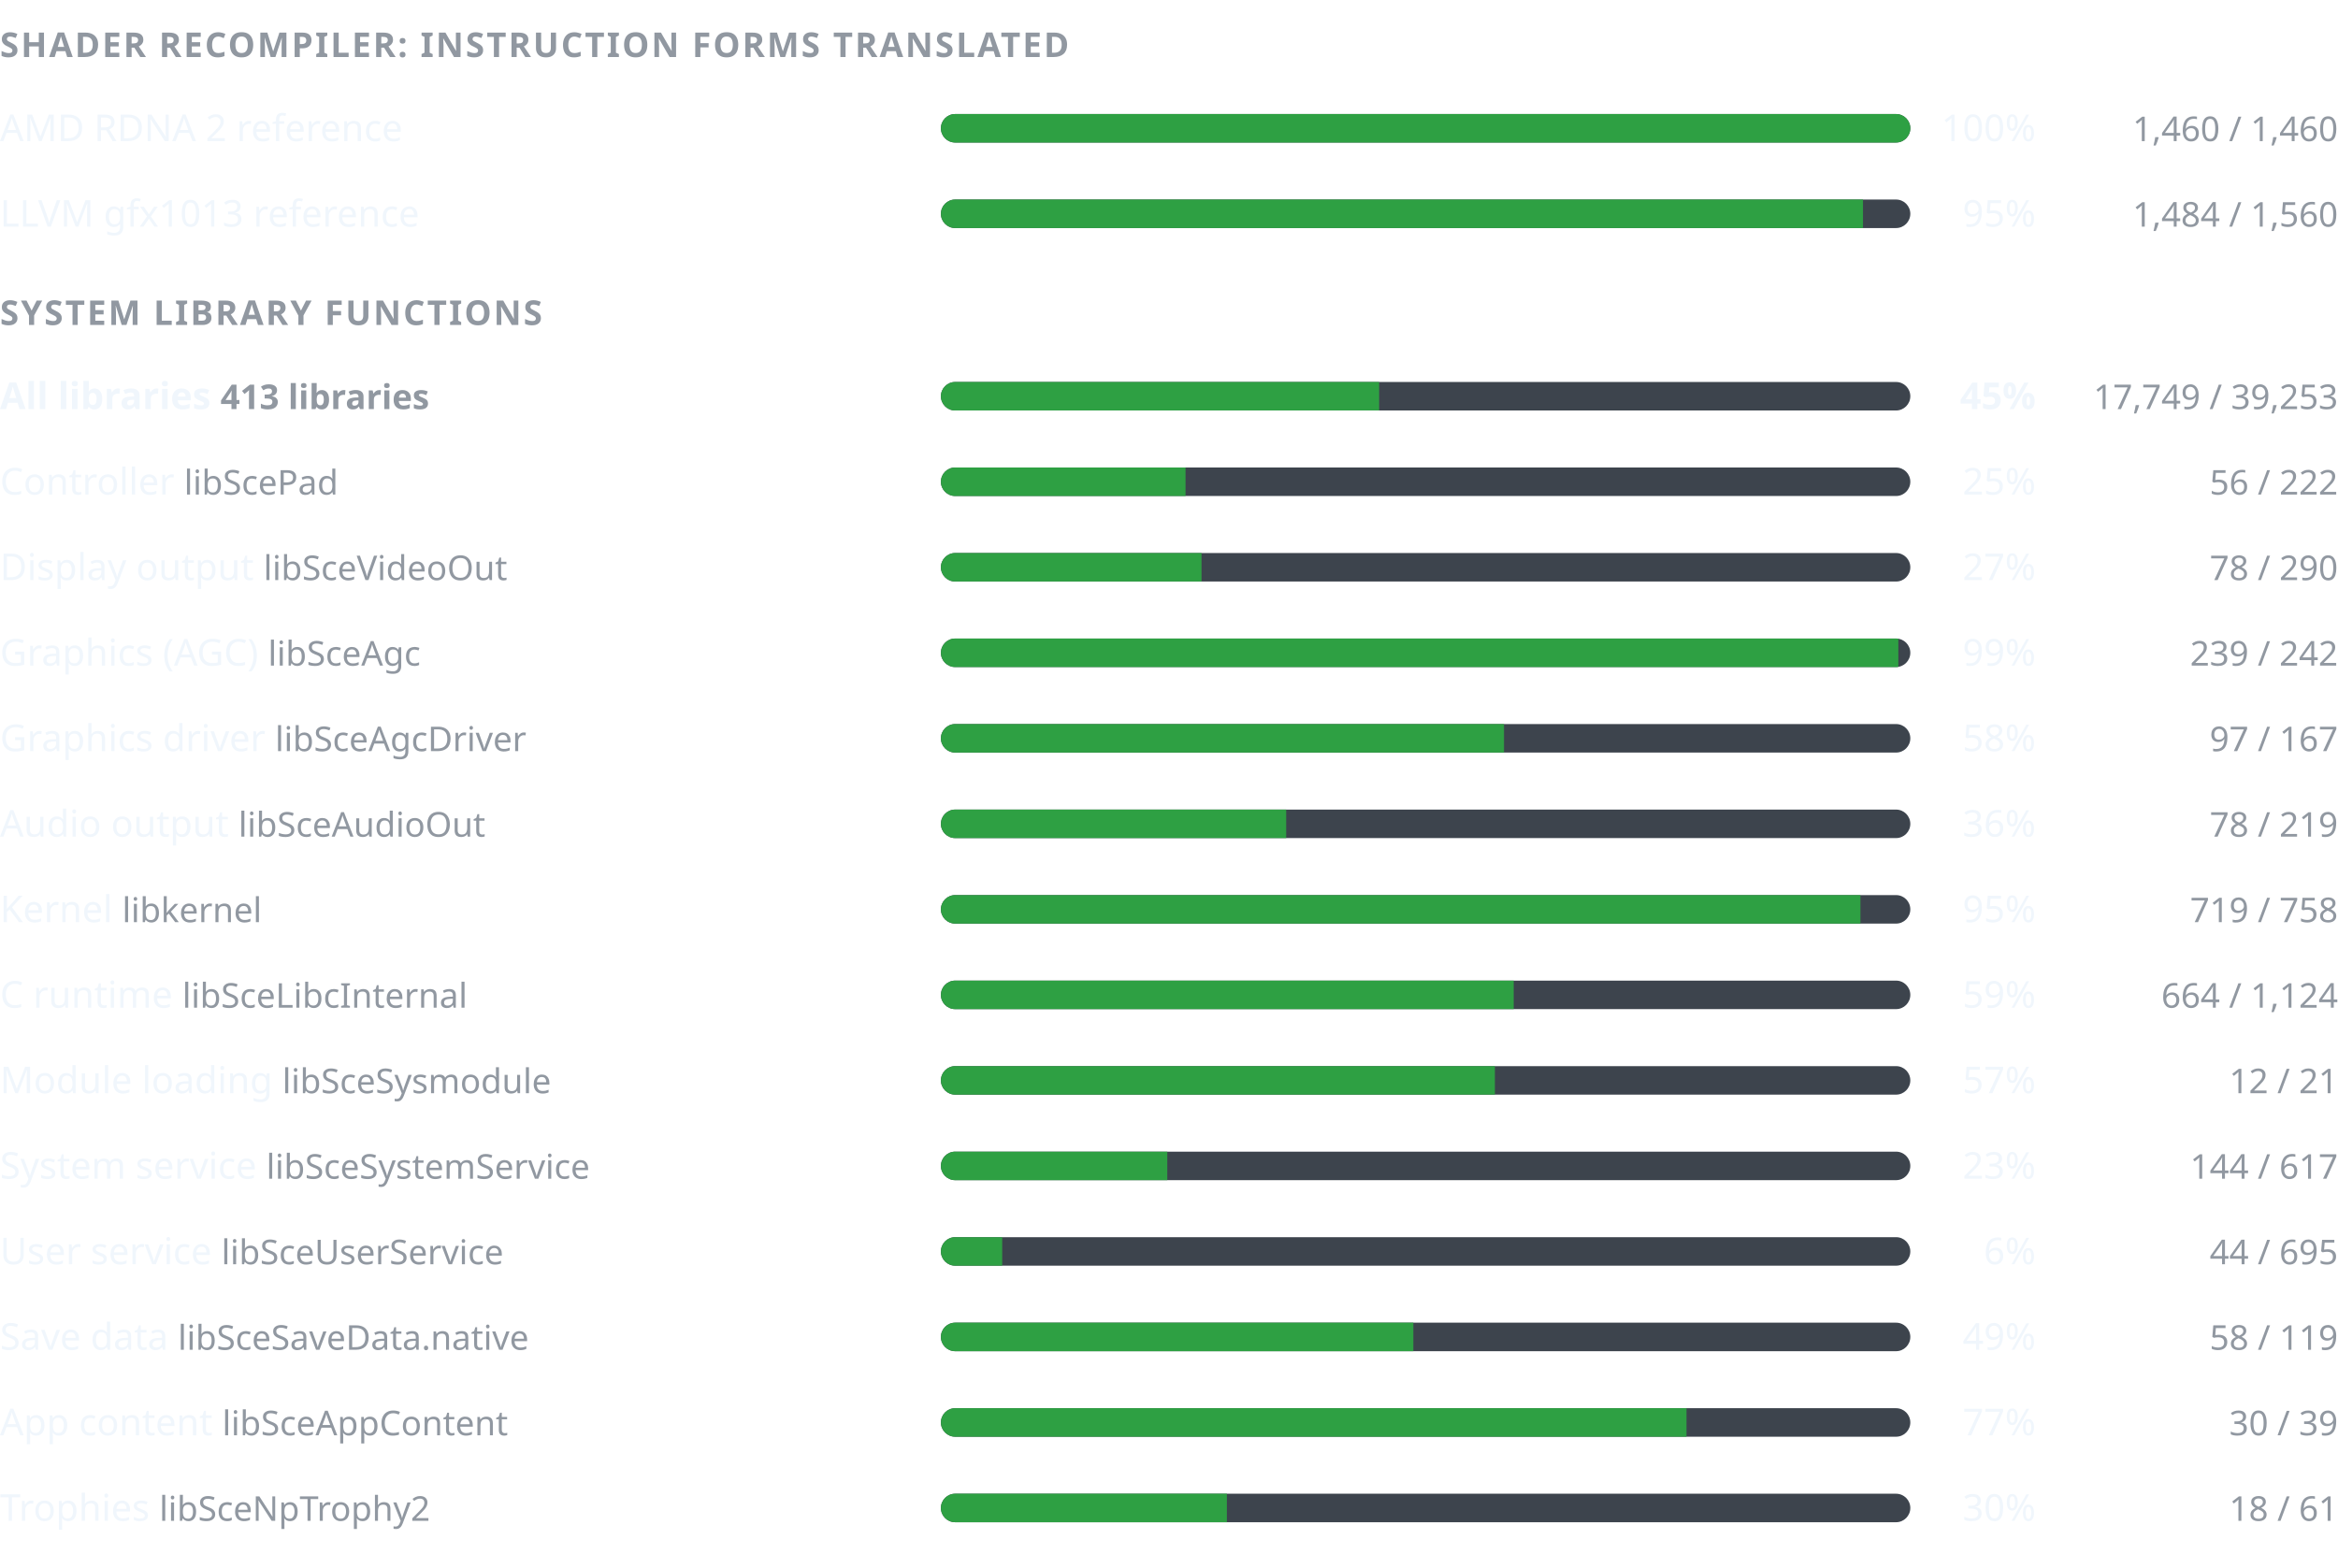
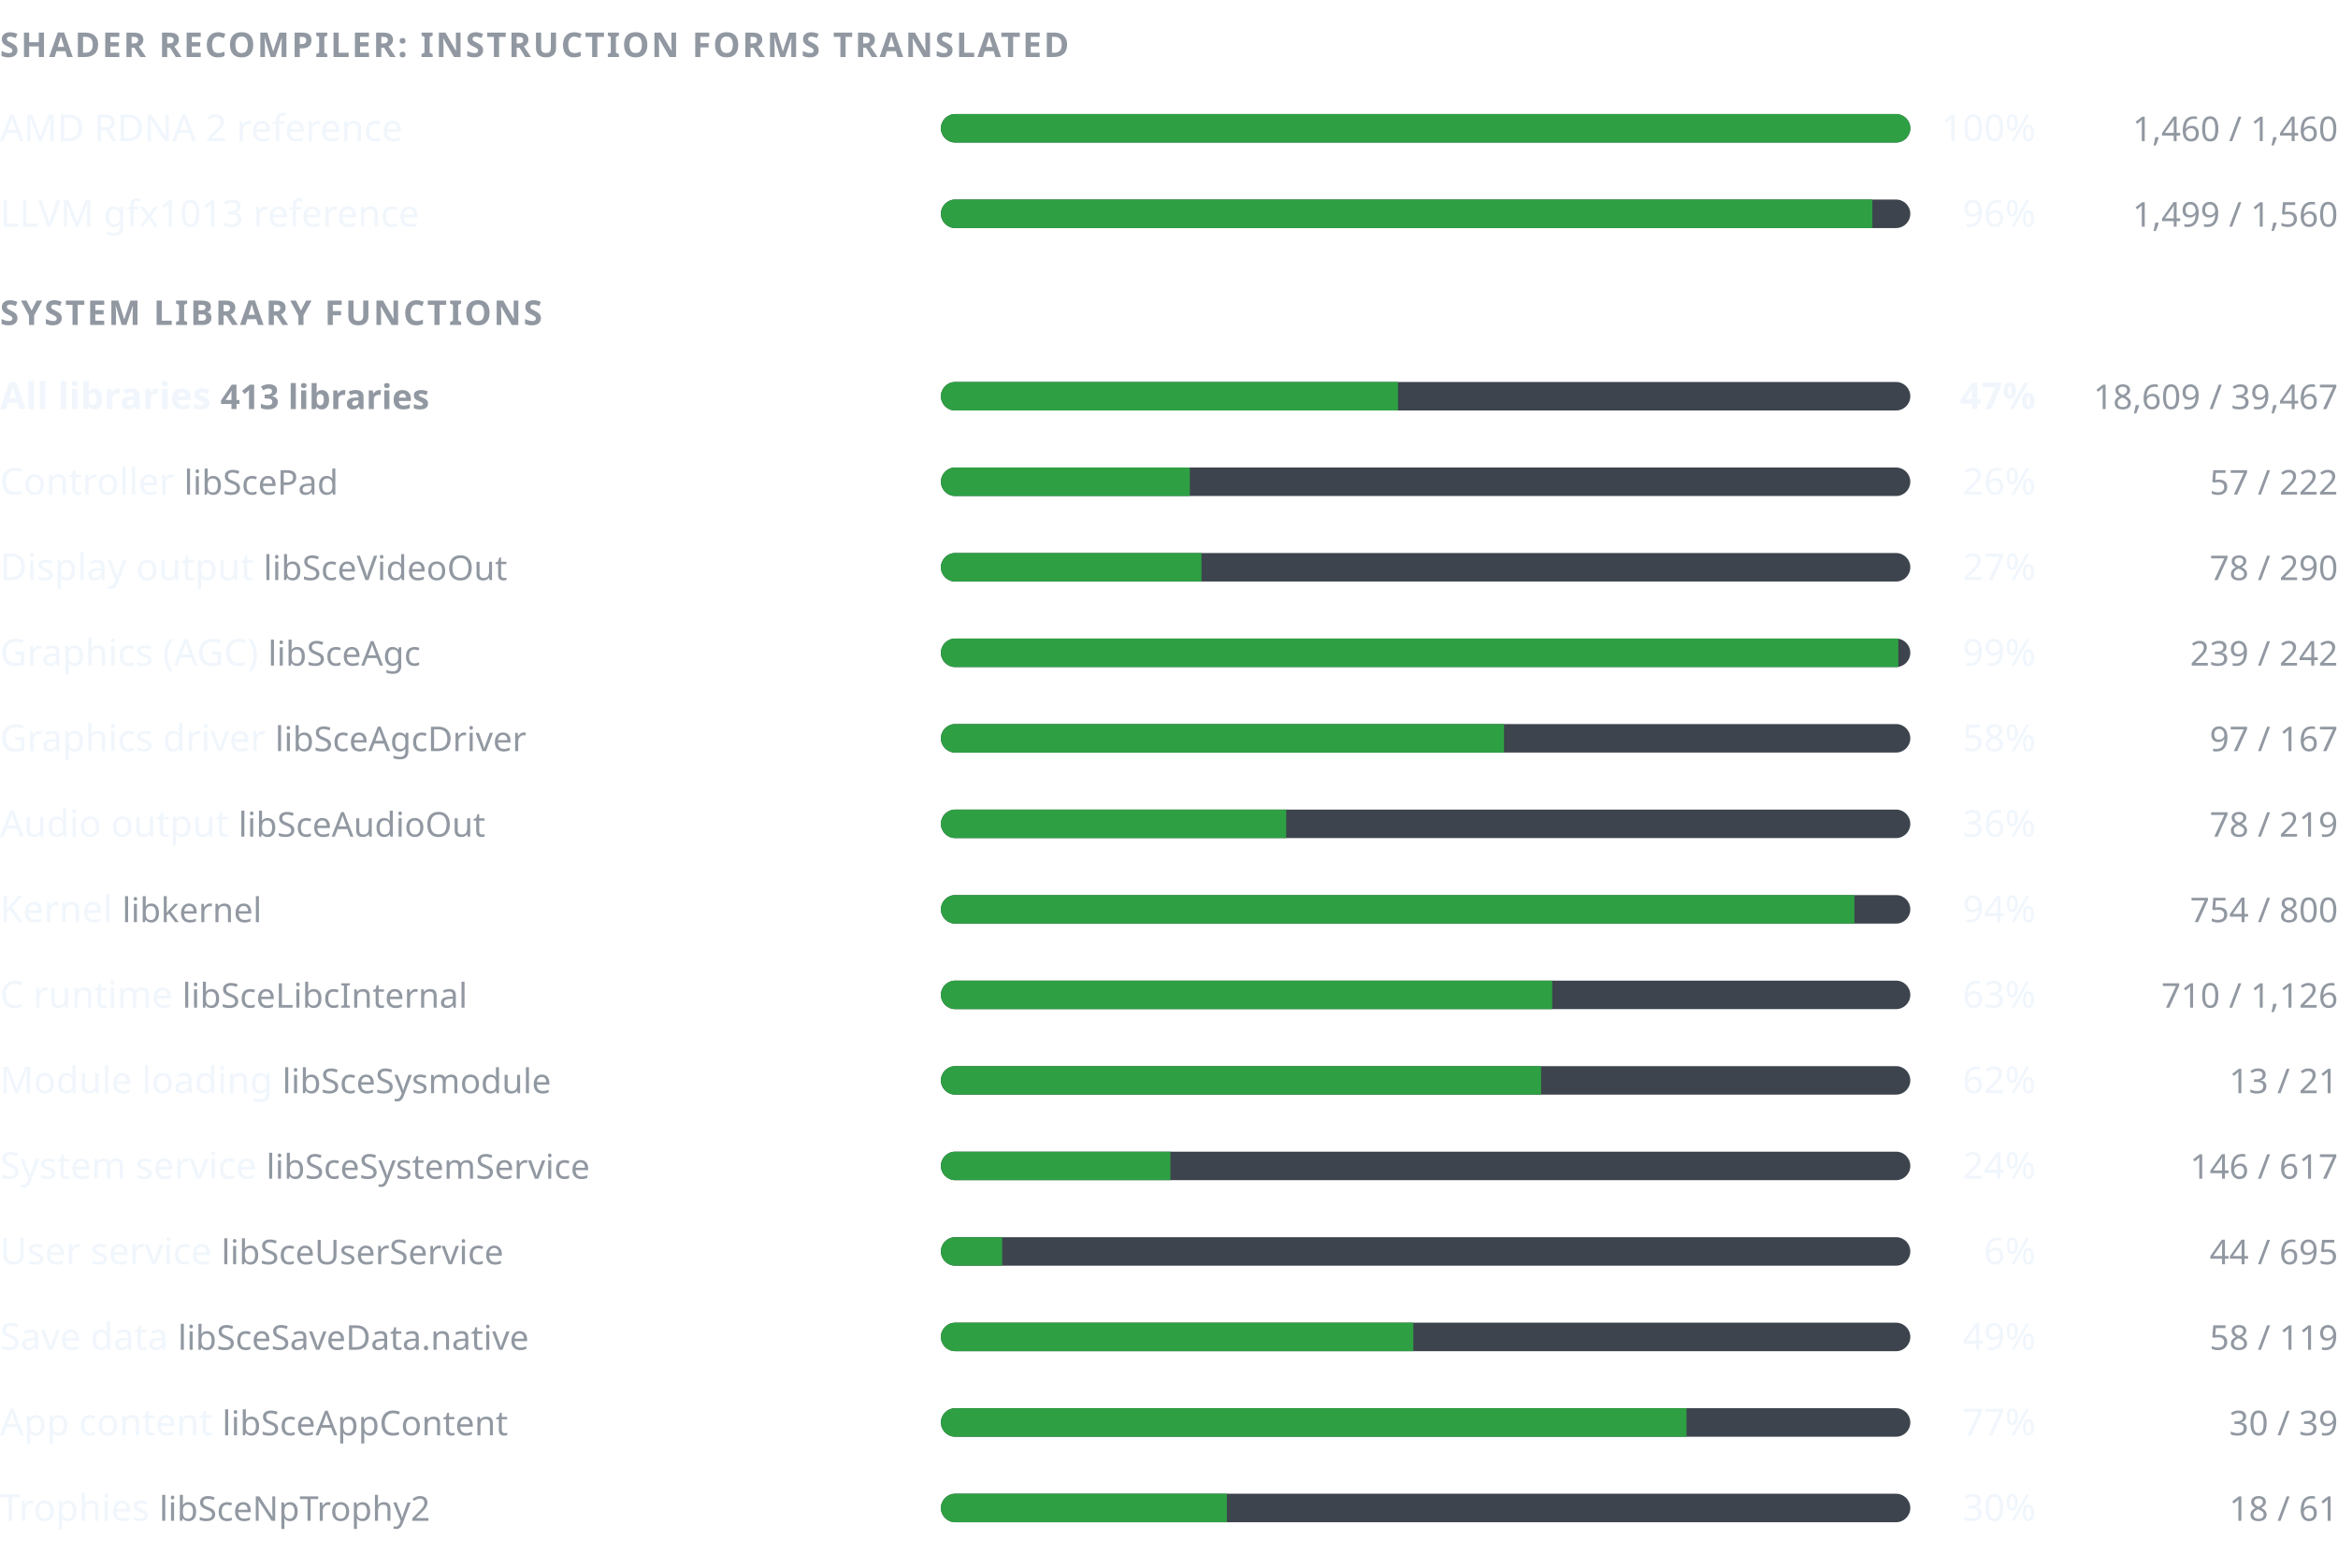
- <svg xmlns="http://www.w3.org/2000/svg" width="820" height="550" viewBox="0 0 820 550" role="img" aria-label="AnyPS5 at 1582613: shaders and system library functions">
+ <svg xmlns="http://www.w3.org/2000/svg" width="820" height="550" viewBox="0 0 820 550" role="img" aria-label="AnyPS5 at bd19838: shaders and system library functions">
  <style>
  text { font-family: -apple-system, BlinkMacSystemFont, "Segoe UI", "Noto Sans", Helvetica, Arial, sans-serif; font-size: 13px; fill: #f0f6fc; }
  .sub { fill: #9198a1; font-size: 12px; }
  .num { font-variant-numeric: tabular-nums; }
  .strong { font-weight: 600; }
  .group { font-size: 12px; font-weight: 600; fill: #9198a1; letter-spacing: 0.06em; }
  .track { fill: #3d444d; }
  .done { fill: #2ea043; }
  .rule { stroke: #3d444d; }
</style>
  <defs>
    <pattern id="blocked" width="6" height="6" patternUnits="userSpaceOnUse" patternTransform="rotate(45)">
      <rect width="6" height="6" fill="#f85149" opacity="0.35" />
      <rect width="3" height="6" fill="#f85149" />
    </pattern>
  </defs>
  <text class="group" x="0" y="20.0">SHADER RECOMPILER: INSTRUCTION FORMS TRANSLATED</text>
  <text class="" x="0" y="49.5">AMD RDNA 2 reference</text>
  <clipPath id="bar40">
    <rect x="330" y="40.0" width="340" height="10" rx="5.0" />
  </clipPath>
  <g clip-path="url(#bar40)">
    <rect class="track" x="330" y="40.0" width="340" height="10" />
    <rect class="done" x="330" y="40.0" width="340.0" height="10" />
  </g>
  <text class="num" x="714" y="49.5" text-anchor="end">100%</text>
  <text class="num sub" x="820" y="49.5" text-anchor="end">1,460 / 1,460</text>
  <text class="" x="0" y="79.5">LLVM gfx1013 reference</text>
  <clipPath id="bar70">
    <rect x="330" y="70.0" width="340" height="10" rx="5.0" />
  </clipPath>
  <g clip-path="url(#bar70)">
    <rect class="track" x="330" y="70.0" width="340" height="10" />
-     <rect class="done" x="330" y="70.0" width="323.4" height="10" />
+     <rect class="done" x="330" y="70.0" width="326.7" height="10" />
  </g>
-   <text class="num" x="714" y="79.5" text-anchor="end">95%</text>
-   <text class="num sub" x="820" y="79.5" text-anchor="end">1,484 / 1,560</text>
+   <text class="num" x="714" y="79.5" text-anchor="end">96%</text>
+   <text class="num sub" x="820" y="79.5" text-anchor="end">1,499 / 1,560</text>
  <text class="group" x="0" y="114.0">SYSTEM LIBRARY FUNCTIONS</text>
  <text class="strong" x="0" y="143.5">All libraries <tspan class="sub">413 libraries</tspan>
  </text>
  <clipPath id="bar134">
    <rect x="330" y="134.0" width="340" height="10" rx="5.0" />
  </clipPath>
  <g clip-path="url(#bar134)">
    <rect class="track" x="330" y="134.0" width="340" height="10" />
-     <rect class="done" x="330" y="134.0" width="153.7" height="10" />
+     <rect class="done" x="330" y="134.0" width="160.3" height="10" />
  </g>
-   <text class="num strong" x="714" y="143.5" text-anchor="end">45%</text>
-   <text class="num sub" x="820" y="143.5" text-anchor="end">17,749 / 39,253</text>
+   <text class="num strong" x="714" y="143.5" text-anchor="end">47%</text>
+   <text class="num sub" x="820" y="143.5" text-anchor="end">18,609 / 39,467</text>
  <text class="" x="0" y="173.5">Controller <tspan class="sub">libScePad</tspan>
  </text>
  <clipPath id="bar164">
    <rect x="330" y="164.0" width="340" height="10" rx="5.0" />
  </clipPath>
  <g clip-path="url(#bar164)">
    <rect class="track" x="330" y="164.0" width="340" height="10" />
-     <rect class="done" x="330" y="164.0" width="85.8" height="10" />
+     <rect class="done" x="330" y="164.0" width="87.3" height="10" />
  </g>
-   <text class="num" x="714" y="173.5" text-anchor="end">25%</text>
-   <text class="num sub" x="820" y="173.5" text-anchor="end">56 / 222</text>
+   <text class="num" x="714" y="173.5" text-anchor="end">26%</text>
+   <text class="num sub" x="820" y="173.5" text-anchor="end">57 / 222</text>
  <text class="" x="0" y="203.5">Display output <tspan class="sub">libSceVideoOut</tspan>
  </text>
  <clipPath id="bar194">
    <rect x="330" y="194.0" width="340" height="10" rx="5.0" />
  </clipPath>
  <g clip-path="url(#bar194)">
    <rect class="track" x="330" y="194.0" width="340" height="10" />
    <rect class="done" x="330" y="194.0" width="91.4" height="10" />
  </g>
  <text class="num" x="714" y="203.5" text-anchor="end">27%</text>
  <text class="num sub" x="820" y="203.5" text-anchor="end">78 / 290</text>
  <text class="" x="0" y="233.5">Graphics (AGC) <tspan class="sub">libSceAgc</tspan>
  </text>
  <clipPath id="bar224">
    <rect x="330" y="224.0" width="340" height="10" rx="5.0" />
  </clipPath>
  <g clip-path="url(#bar224)">
    <rect class="track" x="330" y="224.0" width="340" height="10" />
    <rect class="done" x="330" y="224.0" width="335.8" height="10" />
  </g>
  <text class="num" x="714" y="233.5" text-anchor="end">99%</text>
  <text class="num sub" x="820" y="233.5" text-anchor="end">239 / 242</text>
  <text class="" x="0" y="263.5">Graphics driver <tspan class="sub">libSceAgcDriver</tspan>
  </text>
  <clipPath id="bar254">
    <rect x="330" y="254.0" width="340" height="10" rx="5.0" />
  </clipPath>
  <g clip-path="url(#bar254)">
    <rect class="track" x="330" y="254.0" width="340" height="10" />
    <rect class="done" x="330" y="254.0" width="197.5" height="10" />
  </g>
  <text class="num" x="714" y="263.5" text-anchor="end">58%</text>
  <text class="num sub" x="820" y="263.5" text-anchor="end">97 / 167</text>
  <text class="" x="0" y="293.5">Audio output <tspan class="sub">libSceAudioOut</tspan>
  </text>
  <clipPath id="bar284">
    <rect x="330" y="284.0" width="340" height="10" rx="5.0" />
  </clipPath>
  <g clip-path="url(#bar284)">
    <rect class="track" x="330" y="284.0" width="340" height="10" />
    <rect class="done" x="330" y="284.0" width="121.1" height="10" />
  </g>
  <text class="num" x="714" y="293.5" text-anchor="end">36%</text>
  <text class="num sub" x="820" y="293.5" text-anchor="end">78 / 219</text>
  <text class="" x="0" y="323.5">Kernel <tspan class="sub">libkernel</tspan>
  </text>
  <clipPath id="bar314">
    <rect x="330" y="314.0" width="340" height="10" rx="5.0" />
  </clipPath>
  <g clip-path="url(#bar314)">
    <rect class="track" x="330" y="314.0" width="340" height="10" />
-     <rect class="done" x="330" y="314.0" width="322.5" height="10" />
+     <rect class="done" x="330" y="314.0" width="320.4" height="10" />
  </g>
-   <text class="num" x="714" y="323.5" text-anchor="end">95%</text>
-   <text class="num sub" x="820" y="323.5" text-anchor="end">719 / 758</text>
+   <text class="num" x="714" y="323.5" text-anchor="end">94%</text>
+   <text class="num sub" x="820" y="323.5" text-anchor="end">754 / 800</text>
  <text class="" x="0" y="353.5">C runtime <tspan class="sub">libSceLibcInternal</tspan>
  </text>
  <clipPath id="bar344">
    <rect x="330" y="344.0" width="340" height="10" rx="5.0" />
  </clipPath>
  <g clip-path="url(#bar344)">
    <rect class="track" x="330" y="344.0" width="340" height="10" />
-     <rect class="done" x="330" y="344.0" width="200.9" height="10" />
+     <rect class="done" x="330" y="344.0" width="214.4" height="10" />
  </g>
-   <text class="num" x="714" y="353.5" text-anchor="end">59%</text>
-   <text class="num sub" x="820" y="353.5" text-anchor="end">664 / 1,124</text>
+   <text class="num" x="714" y="353.5" text-anchor="end">63%</text>
+   <text class="num sub" x="820" y="353.5" text-anchor="end">710 / 1,126</text>
  <text class="" x="0" y="383.5">Module loading <tspan class="sub">libSceSysmodule</tspan>
  </text>
  <clipPath id="bar374">
    <rect x="330" y="374.0" width="340" height="10" rx="5.0" />
  </clipPath>
  <g clip-path="url(#bar374)">
    <rect class="track" x="330" y="374.0" width="340" height="10" />
-     <rect class="done" x="330" y="374.0" width="194.3" height="10" />
+     <rect class="done" x="330" y="374.0" width="210.5" height="10" />
  </g>
-   <text class="num" x="714" y="383.5" text-anchor="end">57%</text>
-   <text class="num sub" x="820" y="383.5" text-anchor="end">12 / 21</text>
+   <text class="num" x="714" y="383.5" text-anchor="end">62%</text>
+   <text class="num sub" x="820" y="383.5" text-anchor="end">13 / 21</text>
  <text class="" x="0" y="413.5">System service <tspan class="sub">libSceSystemService</tspan>
  </text>
  <clipPath id="bar404">
    <rect x="330" y="404.0" width="340" height="10" rx="5.0" />
  </clipPath>
  <g clip-path="url(#bar404)">
    <rect class="track" x="330" y="404.0" width="340" height="10" />
-     <rect class="done" x="330" y="404.0" width="79.4" height="10" />
+     <rect class="done" x="330" y="404.0" width="80.5" height="10" />
  </g>
-   <text class="num" x="714" y="413.5" text-anchor="end">23%</text>
-   <text class="num sub" x="820" y="413.5" text-anchor="end">144 / 617</text>
+   <text class="num" x="714" y="413.5" text-anchor="end">24%</text>
+   <text class="num sub" x="820" y="413.5" text-anchor="end">146 / 617</text>
  <text class="" x="0" y="443.5">User service <tspan class="sub">libSceUserService</tspan>
  </text>
  <clipPath id="bar434">
    <rect x="330" y="434.0" width="340" height="10" rx="5.0" />
  </clipPath>
  <g clip-path="url(#bar434)">
    <rect class="track" x="330" y="434.0" width="340" height="10" />
    <rect class="done" x="330" y="434.0" width="21.5" height="10" />
  </g>
  <text class="num" x="714" y="443.5" text-anchor="end">6%</text>
  <text class="num sub" x="820" y="443.5" text-anchor="end">44 / 695</text>
  <text class="" x="0" y="473.5">Save data <tspan class="sub">libSceSaveData.native</tspan>
  </text>
  <clipPath id="bar464">
    <rect x="330" y="464.0" width="340" height="10" rx="5.0" />
  </clipPath>
  <g clip-path="url(#bar464)">
    <rect class="track" x="330" y="464.0" width="340" height="10" />
    <rect class="done" x="330" y="464.0" width="165.7" height="10" />
  </g>
  <text class="num" x="714" y="473.5" text-anchor="end">49%</text>
  <text class="num sub" x="820" y="473.5" text-anchor="end">58 / 119</text>
  <text class="" x="0" y="503.5">App content <tspan class="sub">libSceAppContent</tspan>
  </text>
  <clipPath id="bar494">
    <rect x="330" y="494.0" width="340" height="10" rx="5.0" />
  </clipPath>
  <g clip-path="url(#bar494)">
    <rect class="track" x="330" y="494.0" width="340" height="10" />
    <rect class="done" x="330" y="494.0" width="261.5" height="10" />
  </g>
  <text class="num" x="714" y="503.5" text-anchor="end">77%</text>
  <text class="num sub" x="820" y="503.5" text-anchor="end">30 / 39</text>
  <text class="" x="0" y="533.5">Trophies <tspan class="sub">libSceNpTrophy2</tspan>
  </text>
  <clipPath id="bar524">
    <rect x="330" y="524.0" width="340" height="10" rx="5.0" />
  </clipPath>
  <g clip-path="url(#bar524)">
    <rect class="track" x="330" y="524.0" width="340" height="10" />
    <rect class="done" x="330" y="524.0" width="100.3" height="10" />
  </g>
  <text class="num" x="714" y="533.5" text-anchor="end">30%</text>
  <text class="num sub" x="820" y="533.5" text-anchor="end">18 / 61</text>
</svg>
